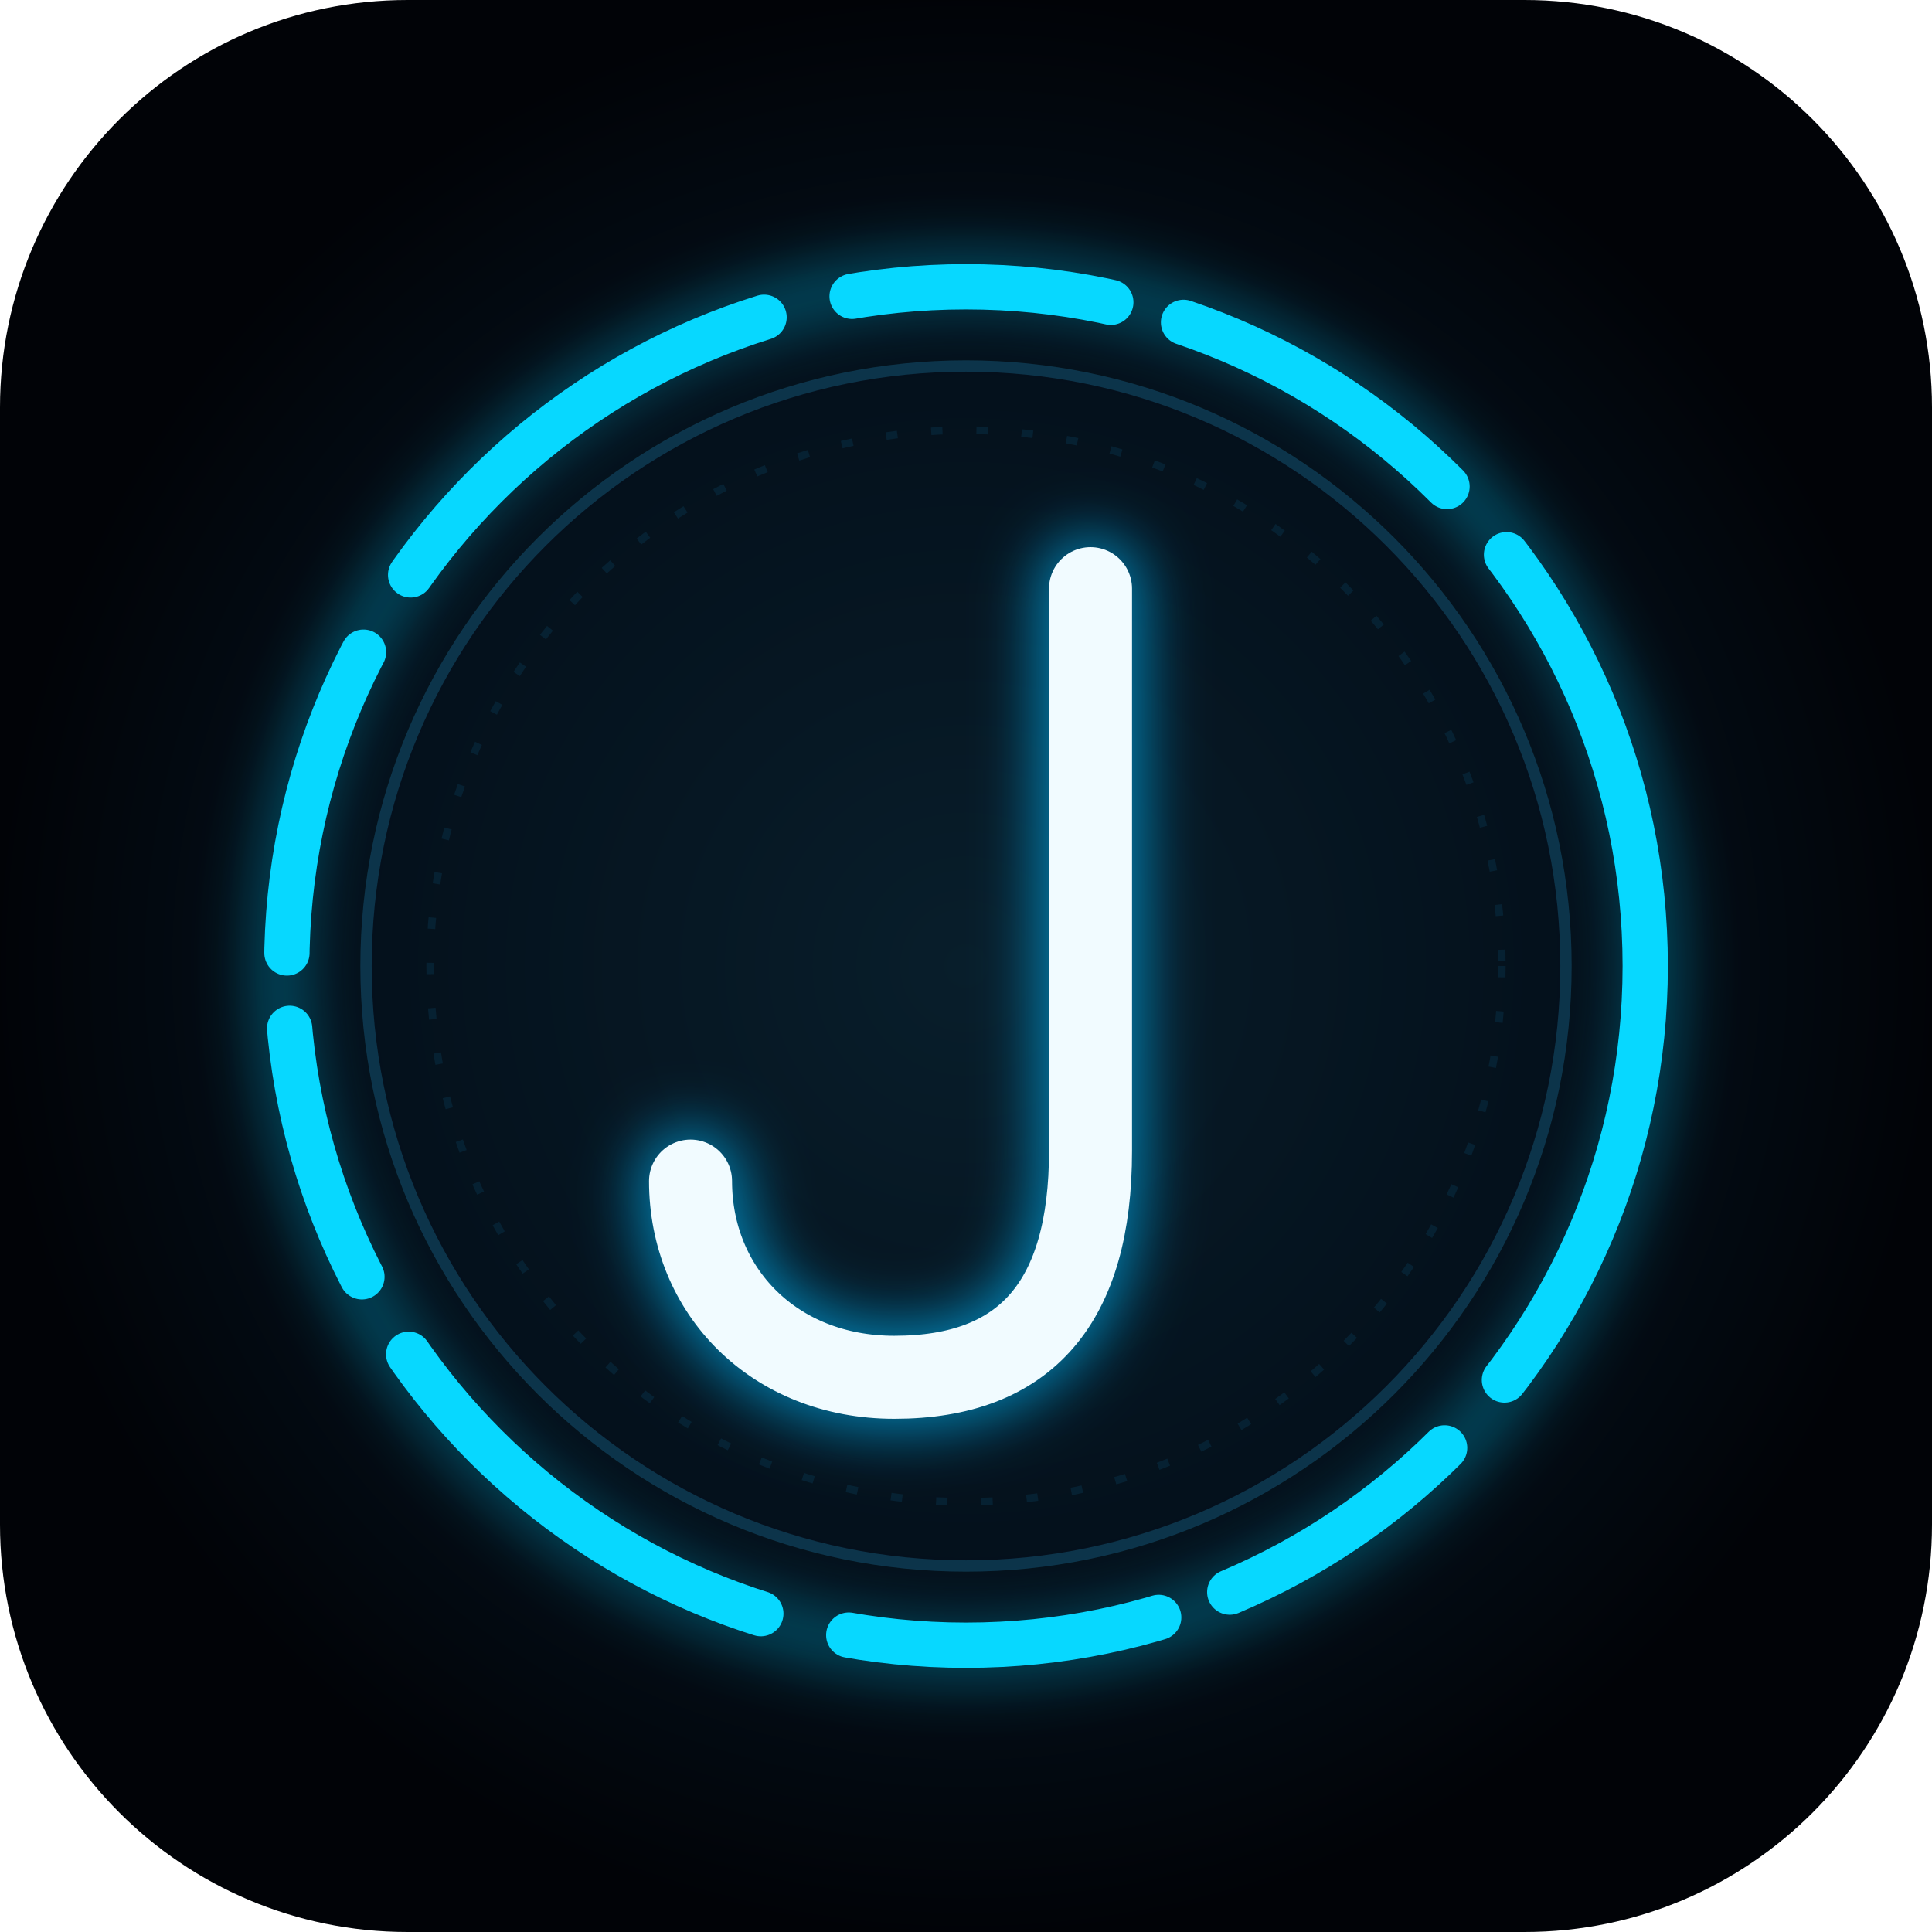
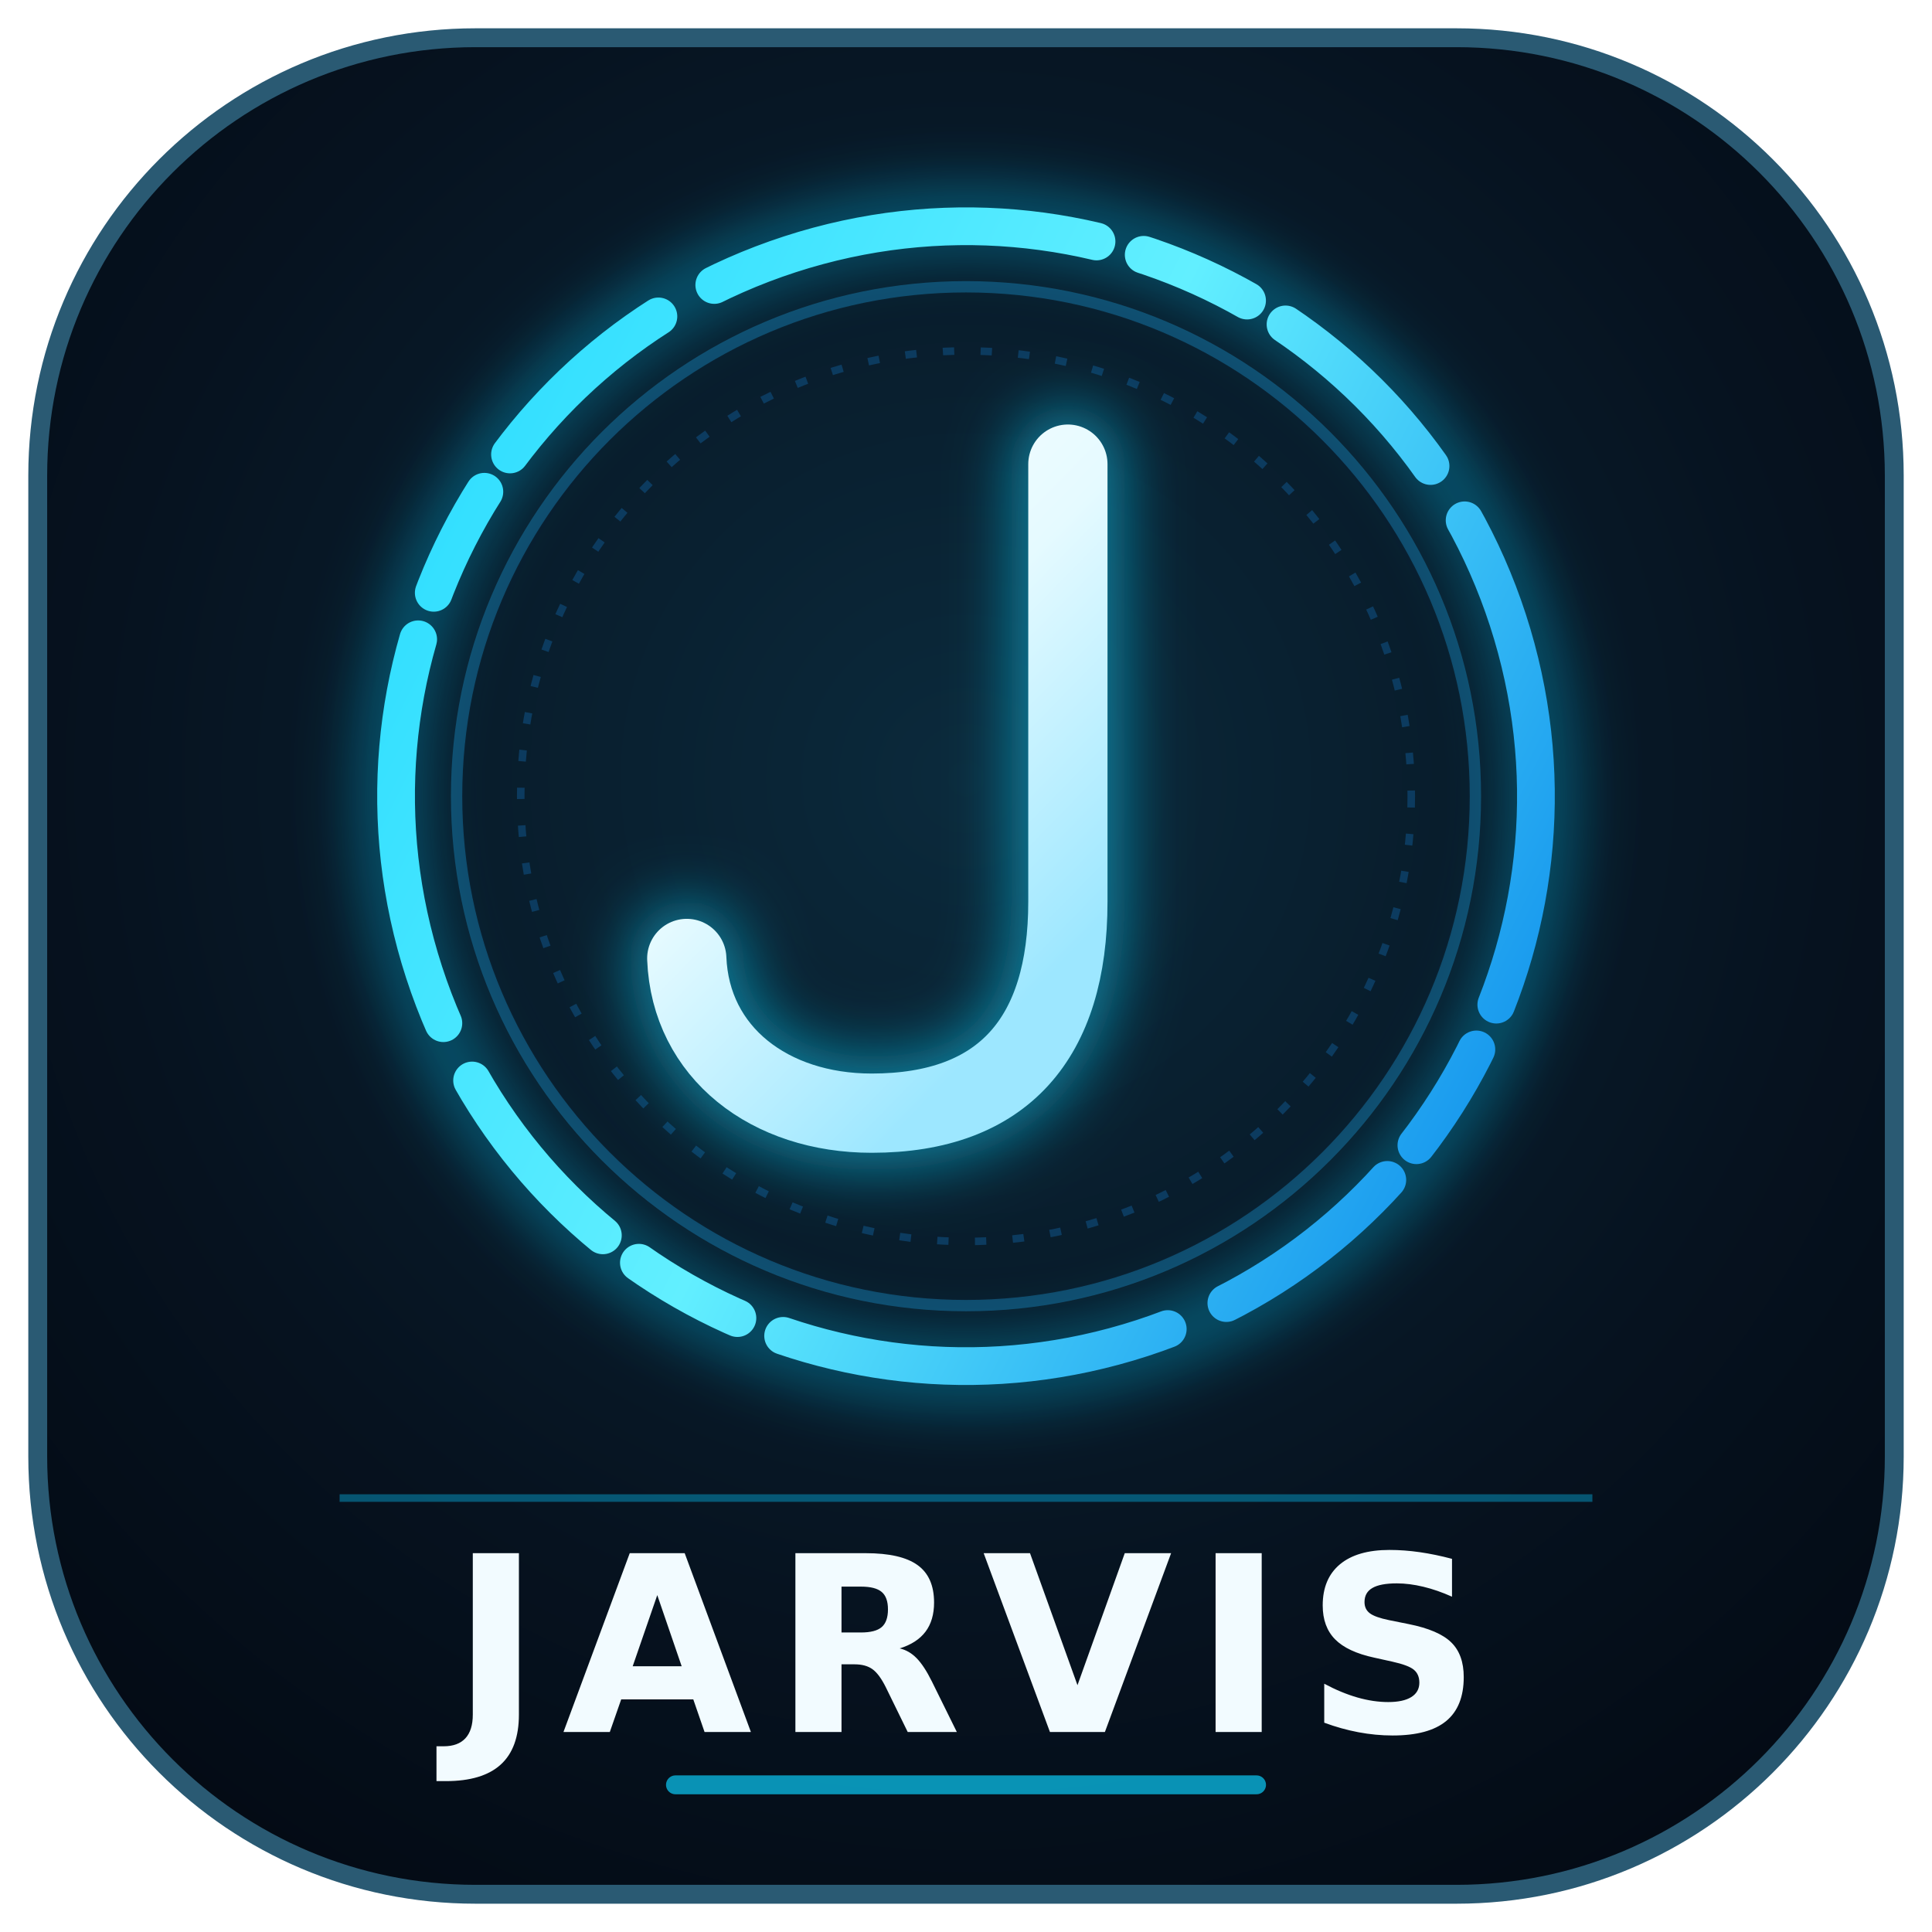
<svg xmlns="http://www.w3.org/2000/svg" width="512" height="512" viewBox="0 0 512 512">
  <defs>
-     <radialGradient id="bg">
-       <stop offset="0" stop-color="#081e2b" />
-       <stop offset=".63" stop-color="#04101b" />
-       <stop offset="1" stop-color="#010307" />
+     <radialGradient id="bg" cx=".5" cy=".4" r=".83">
+       <stop stop-color="#0b2a3c" />
+       <stop offset=".56" stop-color="#06121f" />
+       <stop offset="1" stop-color="#02060e" />
    </radialGradient>
-     <filter id="glow" x="-50%" y="-50%" width="200%" height="200%">
+     <linearGradient id="cyan" x1="0" y1="0" x2="1" y2="1">
+       <stop stop-color="#21d9ff" />
+       <stop offset=".48" stop-color="#62efff" />
+       <stop offset="1" stop-color="#007de8" />
+     </linearGradient>
+     <linearGradient id="silver" x1="0" y1="0" x2=".6" y2="1">
+       <stop stop-color="#fff" />
+       <stop offset=".5" stop-color="#e5faff" />
+       <stop offset="1" stop-color="#9de7ff" />
+     </linearGradient>
+     <filter id="glow" x="-60%" y="-60%" width="220%" height="220%">
      <feGaussianBlur stdDeviation="8" />
    </filter>
  </defs>
-   <rect width="512" height="512" rx="108" fill="url(#bg)" />
-   <circle cx="256" cy="256" r="182" fill="none" stroke="#00ceff" stroke-width="12" opacity=".4" filter="url(#glow)" />
-   <circle cx="256" cy="256" r="180" fill="none" stroke="#07d8ff" stroke-width="12" stroke-dasharray="118 24 69 20 83 24" stroke-linecap="round" />
-   <circle cx="256" cy="256" r="159" fill="none" stroke="#176183" stroke-opacity=".45" stroke-width="3" />
-   <circle cx="256" cy="256" r="142" fill="none" stroke="#0a405d" stroke-opacity=".34" stroke-width="2" stroke-dasharray="3 9" />
-   <path d="M289 156 V305 C289 345 272 365 237 365 C205 365 183 342 183 313" fill="none" stroke="#00bbff" opacity=".65" stroke-width="28" filter="url(#glow)" stroke-linecap="round" />
-   <path d="M289 156 V305 C289 345 272 365 237 365 C205 365 183 342 183 313" fill="none" stroke="#f1fbff" stroke-width="22" stroke-linecap="round" stroke-linejoin="round" />
+   <rect x="10" y="10" width="492" height="492" rx="116" fill="url(#bg)" stroke="#2a5a73" stroke-width="5" />
+   <circle cx="256" cy="211" r="153" fill="none" stroke="#00ceff" stroke-width="16" opacity=".36" filter="url(#glow)" />
+   <circle cx="256" cy="211" r="151" fill="none" stroke="url(#cyan)" stroke-width="10" stroke-dasharray="104 13 30 12 54 17" stroke-linecap="round" transform="rotate(-18 256 211)" />
+   <circle cx="256" cy="211" r="135" fill="none" stroke="#1677a9" stroke-width="3" opacity=".52" />
+   <circle cx="256" cy="211" r="118" fill="none" stroke="#0c426c" stroke-width="2" stroke-dasharray="3 7" opacity=".8" />
+   <path d="M283 123 V239 C283 275 266 295 231 295 C204 295 183 279 182 254" fill="none" stroke="#0bd6ff" stroke-width="30" opacity=".5" filter="url(#glow)" stroke-linecap="round" />
+   <path d="M283 123 V239 C283 275 266 295 231 295 C204 295 183 279 182 254" fill="none" stroke="url(#silver)" stroke-width="21" stroke-linecap="round" stroke-linejoin="round" />
+   <path d="M90 397 H422" stroke="#04bcf1" stroke-width="2" opacity=".4" />
+   <text x="256" y="459" text-anchor="middle" font-family="DejaVu Sans,Arial,sans-serif" font-size="65" font-weight="800" letter-spacing="5.5" fill="#f2fbff">JARVIS</text>
+   <path d="M179 473 H333" stroke="#0bcaf6" stroke-width="5" stroke-linecap="round" opacity=".7" />
</svg>
